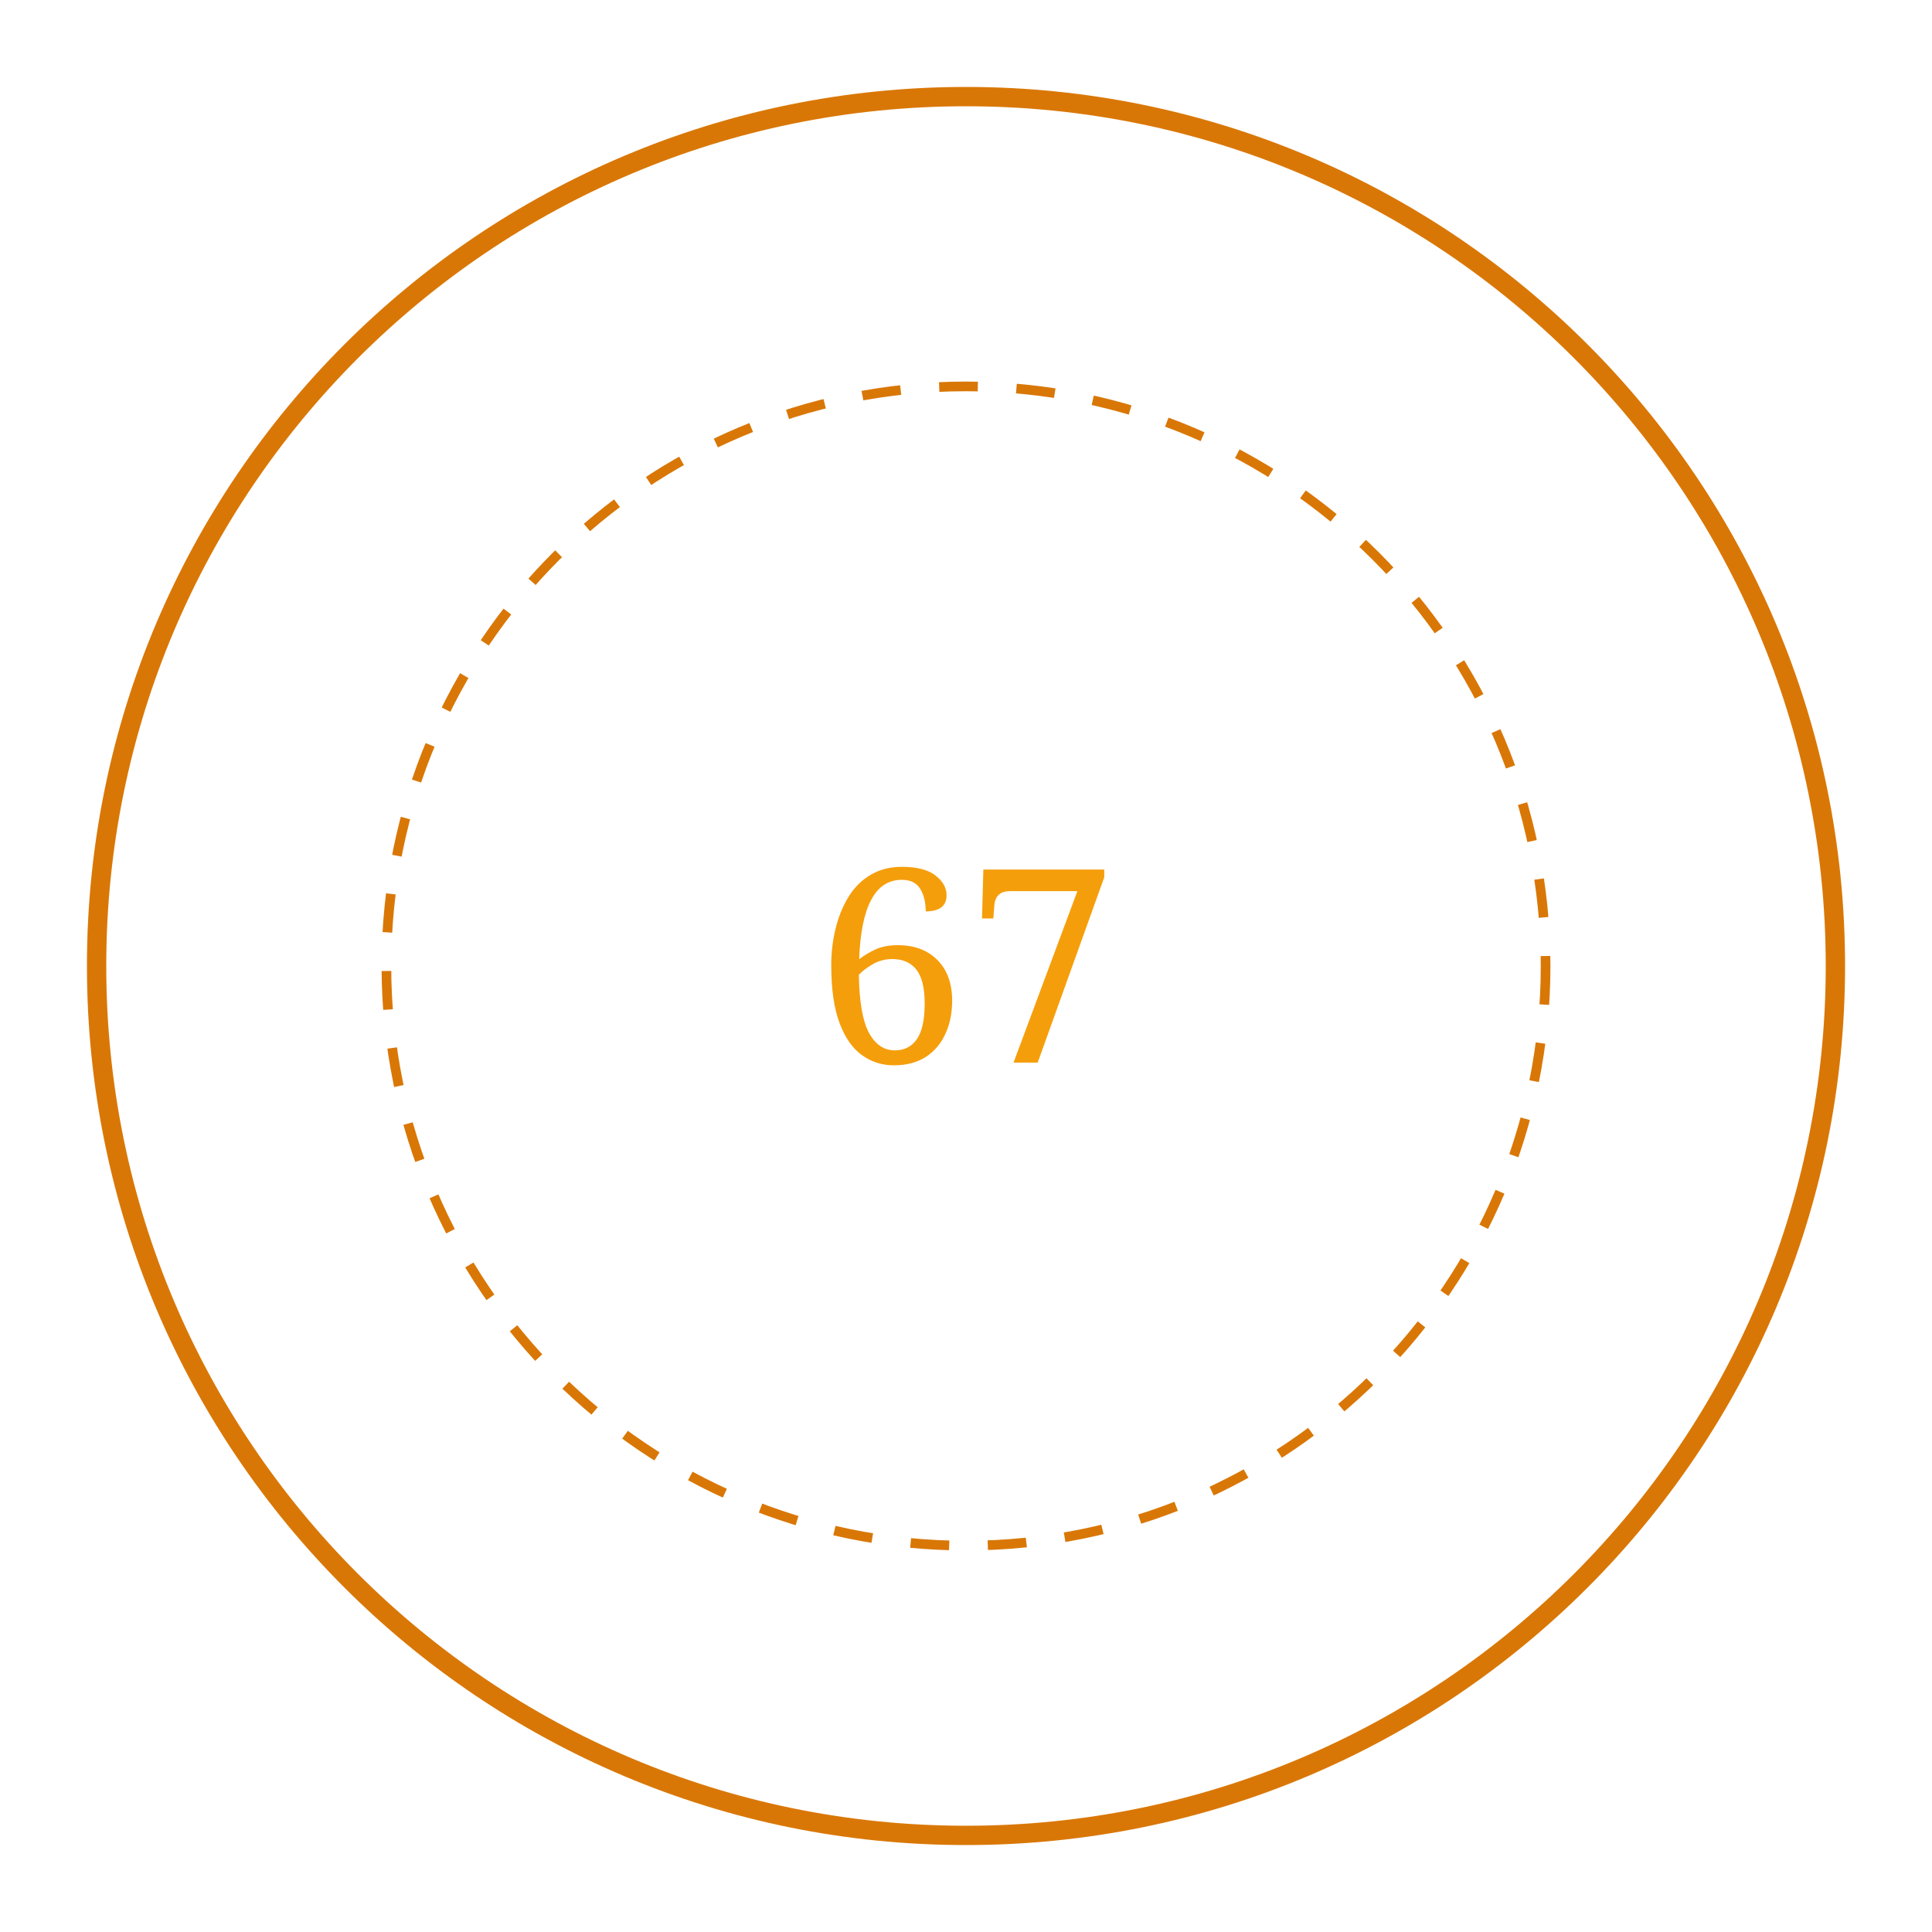
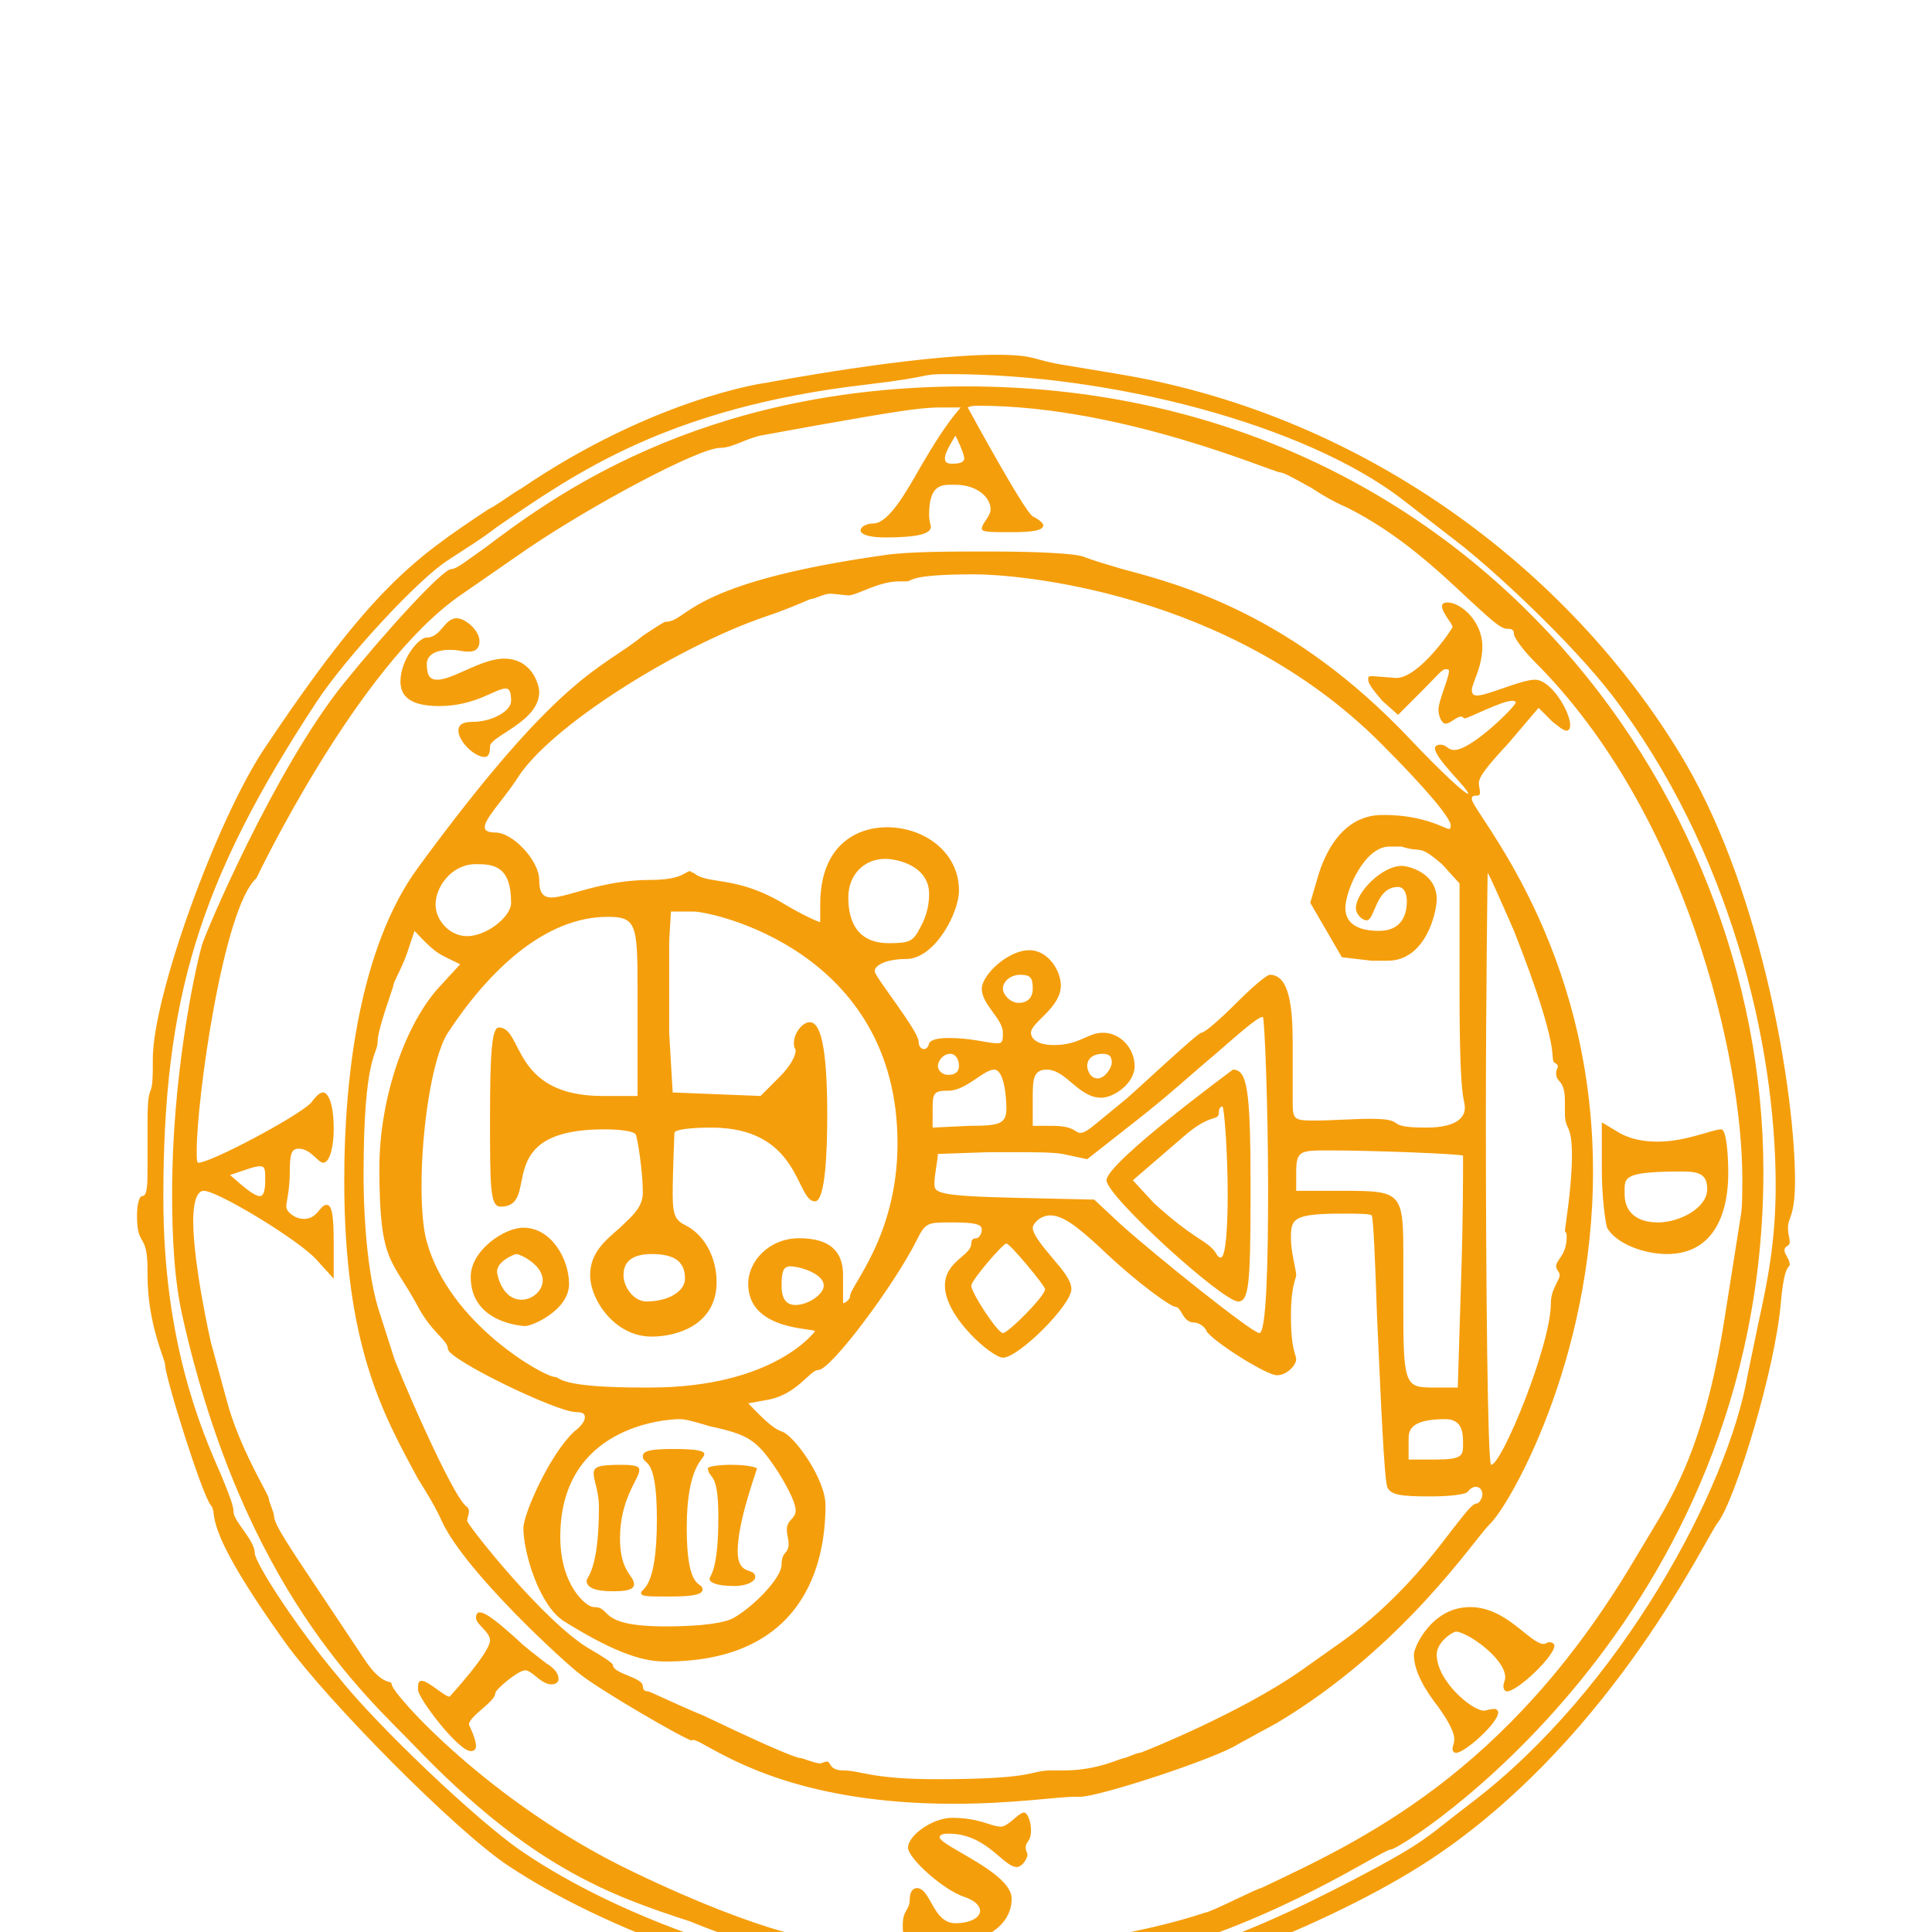
- <svg xmlns="http://www.w3.org/2000/svg" viewBox="0 0 200 200" fill="none">
-   <circle cx="100" cy="100" r="90" stroke="#d97706" stroke-width="2" />
-   <circle cx="100" cy="100" r="60" stroke="#d97706" stroke-width="1" stroke-dasharray="4 4" />
-   <text x="100" y="110" text-anchor="middle" fill="#f59e0b" font-family="serif" font-size="28">67</text>
+ <svg xmlns="http://www.w3.org/2000/svg" viewBox="-50 -50 1100 1100">
+   <g transform="translate(0, 1000) scale(1, -1)">
+     <path d="M474 -88C506 -88 558 -85 558 -85H560C610 -85 715 -43 770 -5C870 64 922 176 928 183C938 196 961 271 964 309C966 331 969 328 969 330C969 333 966 336 966 338C966 341 969 340 969 343C969 345 968 347 968 351C968 357 972 357 972 378C972 427 954 539 910 615C848 721 731 813 587 837L557 842C537 845 541 848 517 848C470 848 386 832 386 832C385 832 322 823 247 772C240 768 234 763 228 760C186 732 162 716 100 623C73 582 37 483 37 447V443C37 421 34 437 34 411V386C34 376 34 369 31 369C29 369 28 363 28 358C28 339 34 349 34 327V324C34 296 44 276 44 273C44 266 65 199 70 193C75 187 62 185 113 114C137 81 209 8 239 -12C305 -56 404 -84 437 -84C455 -84 442 -88 474 -88ZM487 -76C431 -76 406 -73 383 -64C383 -64 307 -45 247 -4C222 13 164 68 142 96C120 122 95 160 95 166C95 173 83 184 83 189C83 193 80 200 76 210C64 237 43 287 43 368C43 481 63 548 130 650C147 676 189 721 205 731C214 737 224 743 233 750C278 781 331 818 443 831C485 836 472 837 490 837C584 837 693 808 748 766L779 742C800 726 845 684 868 654C935 566 961 456 961 375C961 342 956 319 951 296L945 267C934 203 873 88 787 23C762 4 763 2 723 -19C635 -65 592 -76 487 -76ZM498 -73C537 -73 575 -70 603 -63C678 -44 737 -3 742 -3C748 -3 954 126 954 383C954 603 781 830 500 830C347 830 262 765 226 738C216 731 210 726 207 726C202 726 170 691 145 660C106 611 67 519 65 512C60 494 48 435 48 371C48 347 49 322 54 300C89 145 159 84 185 57C252 -13 297 -29 343 -44C355 -49 367 -53 380 -58C402 -67 450 -73 498 -73ZM495 -60C472 -60 446 -59 420 -55C420 -55 388 -53 311 -16C229 23 173 86 173 91C173 94 168 89 157 106L133 142C115 169 106 182 106 187C106 189 103 195 103 197C103 199 86 226 79 253L70 286C70 286 60 330 60 355C60 365 62 372 66 372C74 372 120 344 130 333L140 322V342C140 358 139 364 136 364C132 364 131 356 123 356C118 356 113 360 113 363C113 366 115 372 115 383C115 393 116 396 120 396C127 396 131 388 134 388C138 388 140 398 140 407C140 424 136 428 134 428C132 428 130 426 127 422C119 414 70 388 63 388C62 388 62 390 62 395C62 424 77 533 96 550C96 550 153 670 212 711L251 738C288 763 348 795 360 795C367 795 374 800 383 802L416 808C456 815 473 818 485 818H497C489 809 481 796 474 784C465 768 456 753 448 752C443 752 440 750 440 748C440 746 444 744 454 744C472 744 480 746 480 750C480 751 479 753 479 757C479 774 486 774 492 774H494C506 774 514 767 514 760C514 756 509 752 509 749C509 747 514 747 526 747C538 747 544 748 544 751C544 752 542 754 538 756C533 759 501 818 501 818C501 818 502 819 507 819C589 819 675 781 679 781C681 781 688 777 697 772C703 768 710 764 717 761C747 746 770 724 786 709C797 699 804 692 808 692C810 692 812 692 812 689C812 687 817 680 824 673C910 587 942 448 942 379C942 370 942 362 941 357L932 300C922 235 906 205 895 186L880 161C808 40 725 2 668 -25C666 -25 639 -39 636 -39C636 -39 577 -60 495 -60ZM492 786C489 786 488 787 488 789C488 792 491 797 494 802C498 794 499 790 499 789C499 786 494 786 492 786ZM493 23C527 23 552 27 562 27H565C576 27 643 49 655 57L677 69C749 112 789 173 798 182C809 192 857 275 857 383C857 513 788 588 788 595C788 597 789 597 791 597C794 597 792 601 792 604C792 608 797 614 809 627L826 647L834 639C838 636 840 634 842 634C843 634 844 635 844 637C844 645 833 663 824 663C816 663 797 654 791 654C789 654 788 655 788 657C788 661 794 670 794 682C794 696 782 707 774 707C772 707 771 706 771 705C771 701 777 695 777 693C777 692 758 664 745 664L732 665C729 665 729 665 729 663C729 661 731 658 737 651L746 643L760 657C768 665 771 669 773 669C774 669 775 669 775 668C775 664 769 651 769 646C769 642 771 638 773 638C776 638 779 642 782 642C783 642 783 641 784 641C786 641 805 651 811 651C811 651 813 651 813 650C813 648 788 623 778 623C774 623 774 626 770 626C768 626 767 625 767 624C767 618 786 601 786 598C784 598 770 611 753 629C686 700 623 717 589 726C579 729 572 731 567 733C562 735 539 736 513 736C491 736 468 736 454 734C340 718 342 696 329 696C328 696 322 692 316 688C293 669 270 668 188 556C155 511 146 438 146 378C146 284 168 245 188 208C193 200 198 192 202 183C216 154 272 103 280 97C291 88 341 59 344 59C344 60 347 59 352 56C367 48 408 23 493 23ZM565 405C562 405 562 409 549 409H538V424C538 435 538 441 546 441C557 441 564 425 577 425C584 425 596 433 596 443C596 453 588 462 578 462C569 462 565 455 550 455C540 455 537 459 537 462C537 468 554 476 554 489C554 497 547 509 536 509C524 509 509 495 509 487C509 478 521 470 521 462C521 458 521 456 518 456C512 456 504 459 490 459C484 459 480 458 479 456C478 451 473 452 473 457C473 463 448 494 448 497C448 501 456 504 466 504C482 504 496 530 496 543C496 565 476 579 455 579C439 579 417 570 417 535V525C416 525 407 529 397 535C369 552 353 546 345 553C344 553 343 554 343 554C340 554 339 549 320 549C293 549 273 539 264 539C259 539 257 542 257 549C257 560 242 576 232 576C228 576 226 577 226 579C226 584 236 594 244 606C262 636 336 682 386 699C401 704 411 709 412 709C414 709 419 712 423 712L433 711C438 711 450 719 462 719H466C470 719 466 723 505 723C528 723 649 714 736 627C763 600 776 584 776 580C776 580 776 578 775 578C773 578 761 586 738 586C732 586 712 586 701 553L696 536L714 505L731 503H740C762 503 768 531 768 538C768 553 752 557 748 557C737 557 722 542 722 533C722 529 726 526 728 526C733 526 733 545 746 545C750 545 751 540 751 537C751 529 748 520 735 520C722 520 716 525 716 533C716 543 727 568 741 568H748C760 564 757 570 771 558L781 547V486C781 419 784 426 784 419C784 415 781 408 762 408C736 408 753 413 730 413C721 413 708 412 698 412C686 412 686 413 686 424V456C686 477 684 495 673 495C671 495 662 487 654 479C645 470 636 462 634 462C632 462 600 432 592 425L575 411C569 406 567 405 565 405ZM226 619C228 619 229 621 229 625C229 631 257 639 257 656C257 660 253 675 237 675C224 675 208 663 199 663C195 663 193 665 193 672C193 677 198 680 206 680C212 680 212 679 217 679C221 679 223 681 223 685C223 691 215 698 210 698C203 698 201 687 193 687C188 687 178 674 178 662C178 654 183 648 200 648C221 648 232 658 238 658C240 658 241 656 241 651C241 645 230 639 219 639C213 639 211 637 211 634C211 628 220 619 226 619ZM456 513C437 513 433 527 433 539C433 552 442 561 454 561C461 561 479 557 479 541C479 536 478 529 474 522C470 514 468 513 456 513ZM216 517C206 517 198 526 198 535C198 545 207 558 221 558C231 558 241 557 241 536C241 528 227 517 216 517ZM799 216C797 216 796 319 796 412C796 486 797 553 797 553C798 552 805 536 812 520C840 449 832 448 835 445C837 444 837 443 837 443C837 442 836 441 836 439C836 433 841 436 841 423V416C841 406 845 411 845 392C845 374 841 351 841 349C842 348 842 347 842 346C842 335 836 333 836 329C836 327 838 326 838 324C838 321 833 316 833 308C833 284 805 216 799 216ZM316 260C267 260 269 266 266 266C260 266 206 296 193 343C191 350 190 361 190 375C190 407 196 448 205 462C228 497 260 528 296 528C312 528 313 524 313 488V426H293C241 426 248 465 234 465C230 465 229 450 229 414C229 374 229 363 235 363C259 363 228 407 294 407C303 407 311 406 312 404C313 402 316 383 316 371C316 362 309 357 303 351C295 344 286 337 286 324C286 310 300 289 321 289C336 289 358 296 358 320C358 333 352 346 341 352C335 355 333 357 333 370C333 382 334 405 334 405C334 407 344 408 355 408C406 408 403 366 414 366C420 366 421 395 421 415C421 455 417 468 411 468C407 468 402 462 402 456C402 453 403 453 403 452C403 448 399 442 394 437L383 426L333 428L331 462V514L332 531H345C355 531 461 509 461 399C461 346 434 318 434 312C434 310 431 308 430 308V324C430 338 422 345 405 345C388 345 376 332 376 319C376 292 414 294 414 292C414 292 391 260 320 260ZM483 37C446 37 440 42 430 42C422 42 423 47 421 47C419 47 418 46 417 46C414 46 407 49 406 49C402 49 374 62 351 73C334 80 320 87 319 87C317 87 316 88 316 90C316 95 299 97 299 102C299 103 293 107 286 111C260 126 216 182 216 184C216 186 217 188 217 189C217 190 217 191 216 192C208 196 174 276 174 278L166 303C160 321 157 352 157 381C157 450 165 449 165 457C165 464 174 488 174 489C174 491 179 499 182 508L186 520C199 506 200 507 212 501L201 489C181 468 166 425 166 385C166 330 173 334 188 306C196 291 205 287 205 282C205 276 267 246 278 246C282 246 283 245 283 243C283 241 281 238 277 235C263 222 248 188 248 180C248 166 257 136 271 127C303 107 318 104 329 104C414 104 420 169 420 193C420 208 402 233 395 235C389 237 381 246 376 251L387 253C404 256 411 270 416 270C423 270 459 318 472 344C477 354 478 354 492 354C505 354 509 353 509 350C509 347 507 345 506 345C504 345 503 344 503 342C503 335 488 332 488 318C488 300 515 277 521 277C530 277 560 307 560 316C560 321 555 327 549 334C544 340 538 347 538 351C538 353 542 358 548 358C555 358 563 352 576 340C599 318 617 306 619 306C623 306 623 297 630 297C632 297 636 295 637 292C641 286 671 267 677 267C683 267 688 273 688 276C688 279 685 281 685 301C685 318 688 322 688 324C688 327 685 337 685 345C685 356 686 359 714 359C723 359 730 359 731 358C732 356 733 331 734 301C736 258 738 207 740 203C742 199 747 198 764 198C775 198 785 199 786 201C789 205 794 204 794 199C794 197 792 194 791 194C788 194 784 188 776 178C764 162 744 137 715 116L691 99C657 75 600 52 599 52C597 52 591 49 590 49C588 49 575 42 556 42H549C535 42 542 37 483 37ZM530 479C525 479 521 484 521 487C521 491 525 495 531 495C537 495 538 493 538 487C538 482 535 479 530 479ZM667 291C663 291 608 335 588 353L573 367L529 368C483 369 482 371 482 376C482 381 484 390 484 393L513 394H526C538 394 549 394 555 393L569 390L597 412C615 426 629 439 641 449C656 462 666 471 669 471C670 471 672 420 672 373C672 330 671 291 667 291ZM490 438C486 438 484 441 484 443C484 446 487 450 491 450C494 450 496 447 496 443C496 440 494 438 490 438ZM575 436C570 436 569 442 569 443C569 447 572 450 578 450C582 450 583 448 583 445C583 442 579 436 575 436ZM481 408V419C481 428 482 429 490 429C500 429 510 441 516 441C522 441 523 424 523 419C523 410 519 409 502 409ZM655 309C661 309 662 319 662 369V376C662 430 660 441 652 441C652 441 580 388 580 378C580 369 646 309 655 309ZM645 334C644 334 643 335 642 337C637 344 630 344 607 365L595 378L624 403C640 417 644 411 644 417C644 419 645 420 646 420C647 420 649 394 649 370C649 352 648 334 645 334ZM899 336C927 336 934 361 934 382C934 392 933 407 930 407C925 407 910 400 894 400C887 400 879 401 872 405L862 411V384C862 369 864 354 865 351C870 342 886 336 899 336ZM767 260C751 260 749 260 749 301V332C749 371 749 372 715 372H688V382C688 395 690 395 707 395C732 395 782 393 783 392V390C783 382 783 356 782 325L780 260ZM98 369C95 369 90 373 81 381C90 384 95 386 98 386C101 386 101 384 101 378C101 372 100 369 98 369ZM894 354C883 354 875 359 875 370V373C875 380 876 383 908 383C918 383 922 381 922 373C922 362 906 354 894 354ZM249 295C253 295 274 304 274 319C274 333 264 351 248 351C237 351 218 338 218 323C218 296 249 295 249 295ZM521 291C518 291 503 314 503 318C503 321 521 342 523 342C525 342 545 318 545 316C545 312 524 291 521 291ZM247 310C236 310 233 324 233 326C233 332 243 336 244 336C246 336 259 330 259 321C259 315 253 310 247 310ZM318 309C311 309 305 317 305 324C305 329 307 336 321 336C335 336 340 331 340 322C340 315 331 309 318 309ZM403 307C398 307 395 310 395 318C395 326 396 329 400 329C405 329 419 325 419 318C419 313 410 307 403 307ZM329 124C289 124 299 135 288 135C284 135 269 147 269 175C269 238 329 242 337 242C340 242 344 241 354 238C377 233 381 230 393 212C401 199 403 193 403 190C403 185 398 185 398 179C398 176 399 174 399 171C399 165 395 167 395 159C395 152 380 136 368 129C363 126 350 124 329 124ZM752 219V230C752 235 752 242 773 242C782 242 783 235 783 229V227C783 221 782 219 767 219ZM331 141C344 141 350 142 350 145C350 150 341 143 341 180C341 216 351 219 351 222C351 224 347 225 333 225C321 225 316 224 316 221C316 215 324 223 324 185C324 144 315 146 315 143C315 141 319 141 331 141ZM299 144C307 144 311 145 311 148C311 153 303 155 303 174C303 197 314 208 314 213C314 215 312 216 304 216C291 216 288 215 288 211C288 207 291 201 291 192C291 156 284 152 284 150C284 146 289 144 299 144ZM368 147C376 147 380 150 380 152C380 158 370 152 370 167C370 184 381 213 381 214C381 214 378 216 366 216C359 216 353 215 353 214C354 207 359 213 359 186C359 155 354 153 354 151C354 149 358 147 368 147ZM779 52C784 52 803 69 803 75C803 76 802 77 801 77C798 77 796 76 795 76C788 76 768 93 768 108C768 115 777 121 779 121C785 121 807 106 807 95C807 93 806 92 806 90C806 88 807 87 808 87C814 87 835 107 835 113C835 114 834 115 832 115C831 115 830 114 829 114C821 114 808 135 787 135C765 135 755 112 755 108C755 98 762 87 769 78C774 71 778 64 778 60C778 57 777 56 777 54C777 53 778 52 779 52ZM218 53C220 53 221 54 221 56C221 60 217 68 217 68C217 73 232 81 232 86C232 88 245 99 249 99C253 99 258 91 264 91C266 91 268 92 268 94C268 97 266 100 261 103C256 107 249 112 244 117C235 125 227 132 223 132C222 132 221 131 221 129C221 125 229 121 229 116C229 109 206 84 206 84C203 84 194 93 190 93C188 93 188 91 188 88C188 83 211 53 218 53ZM494 -56C509 -56 526 -47 526 -31C526 -16 485 -1 485 4C485 5 486 6 490 6C512 6 521 -13 529 -13C532 -13 535 -8 535 -6C535 -5 534 -4 534 -2C534 2 537 1 537 8C537 13 535 18 533 18C530 18 524 10 520 10C514 10 508 15 492 15C481 15 467 5 467 -2C467 -8 487 -26 499 -30C505 -32 508 -35 508 -38C508 -42 502 -45 494 -45C481 -45 480 -25 472 -25C470 -25 468 -27 468 -31C468 -38 464 -37 464 -46C464 -50 464 -51 466 -51C467 -51 469 -50 472 -50C480 -50 482 -56 494 -56Z" fill="#f59e0b" stroke="none" />
+   </g>
</svg>
